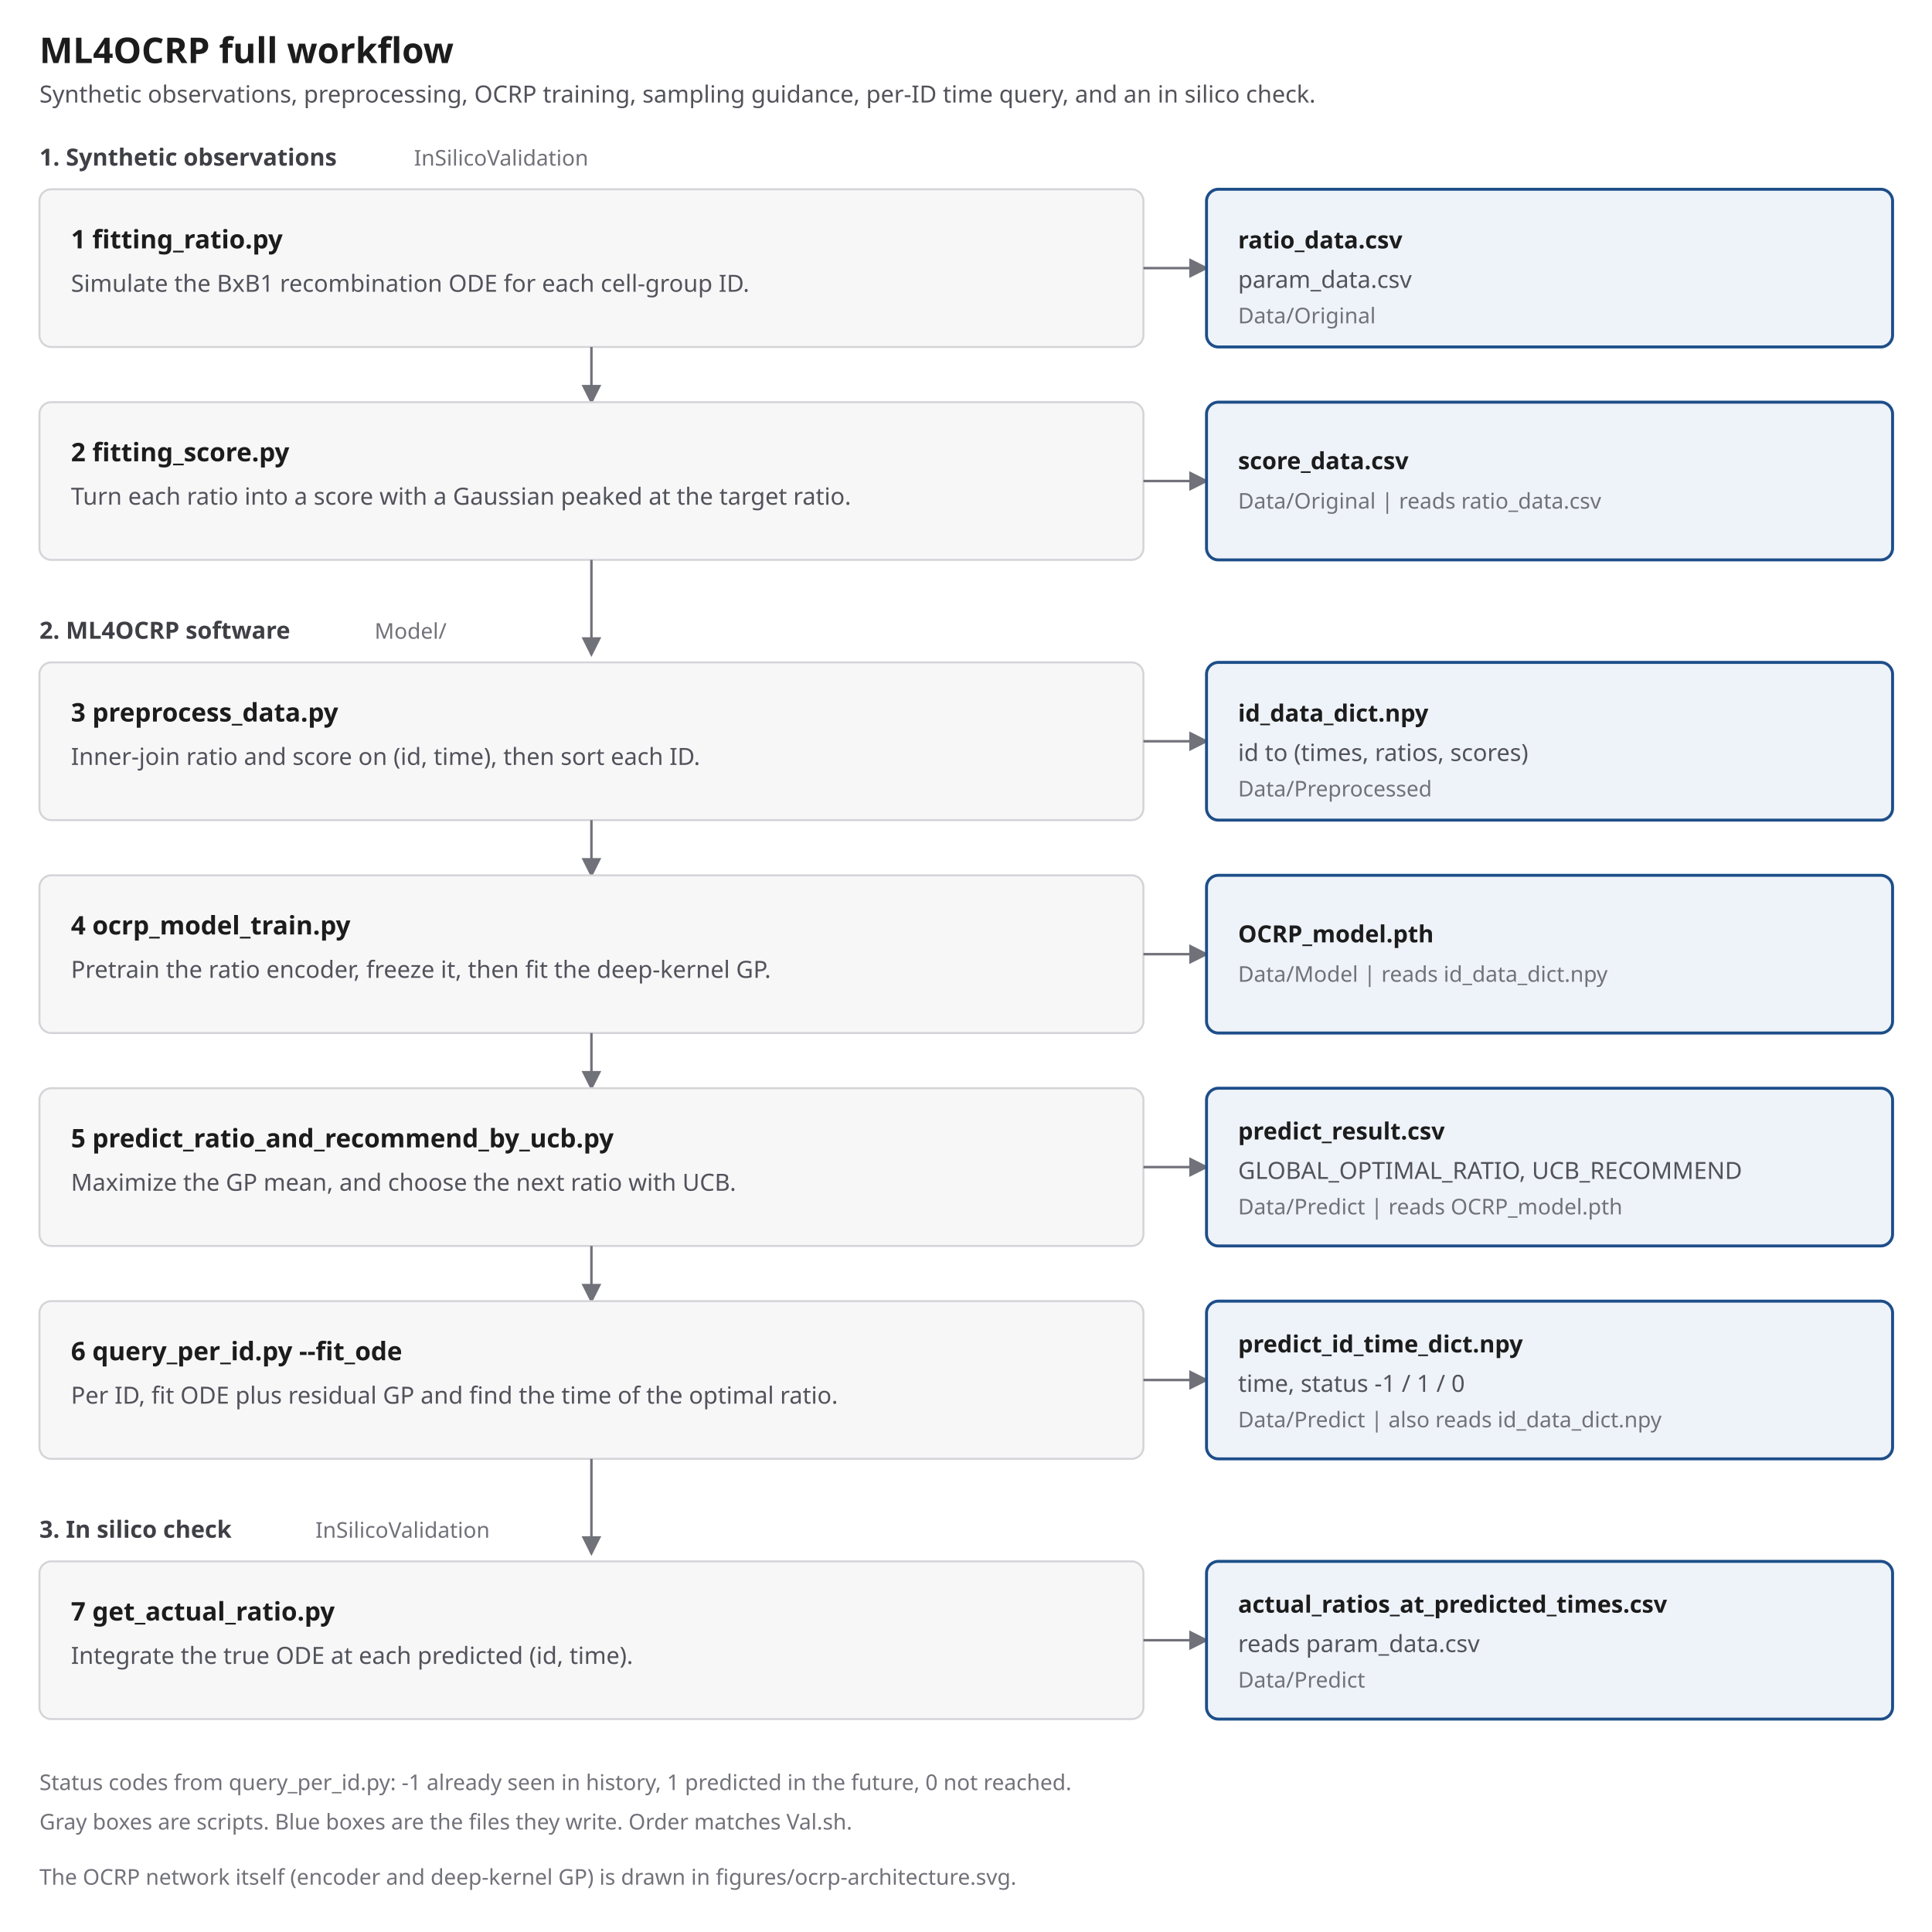
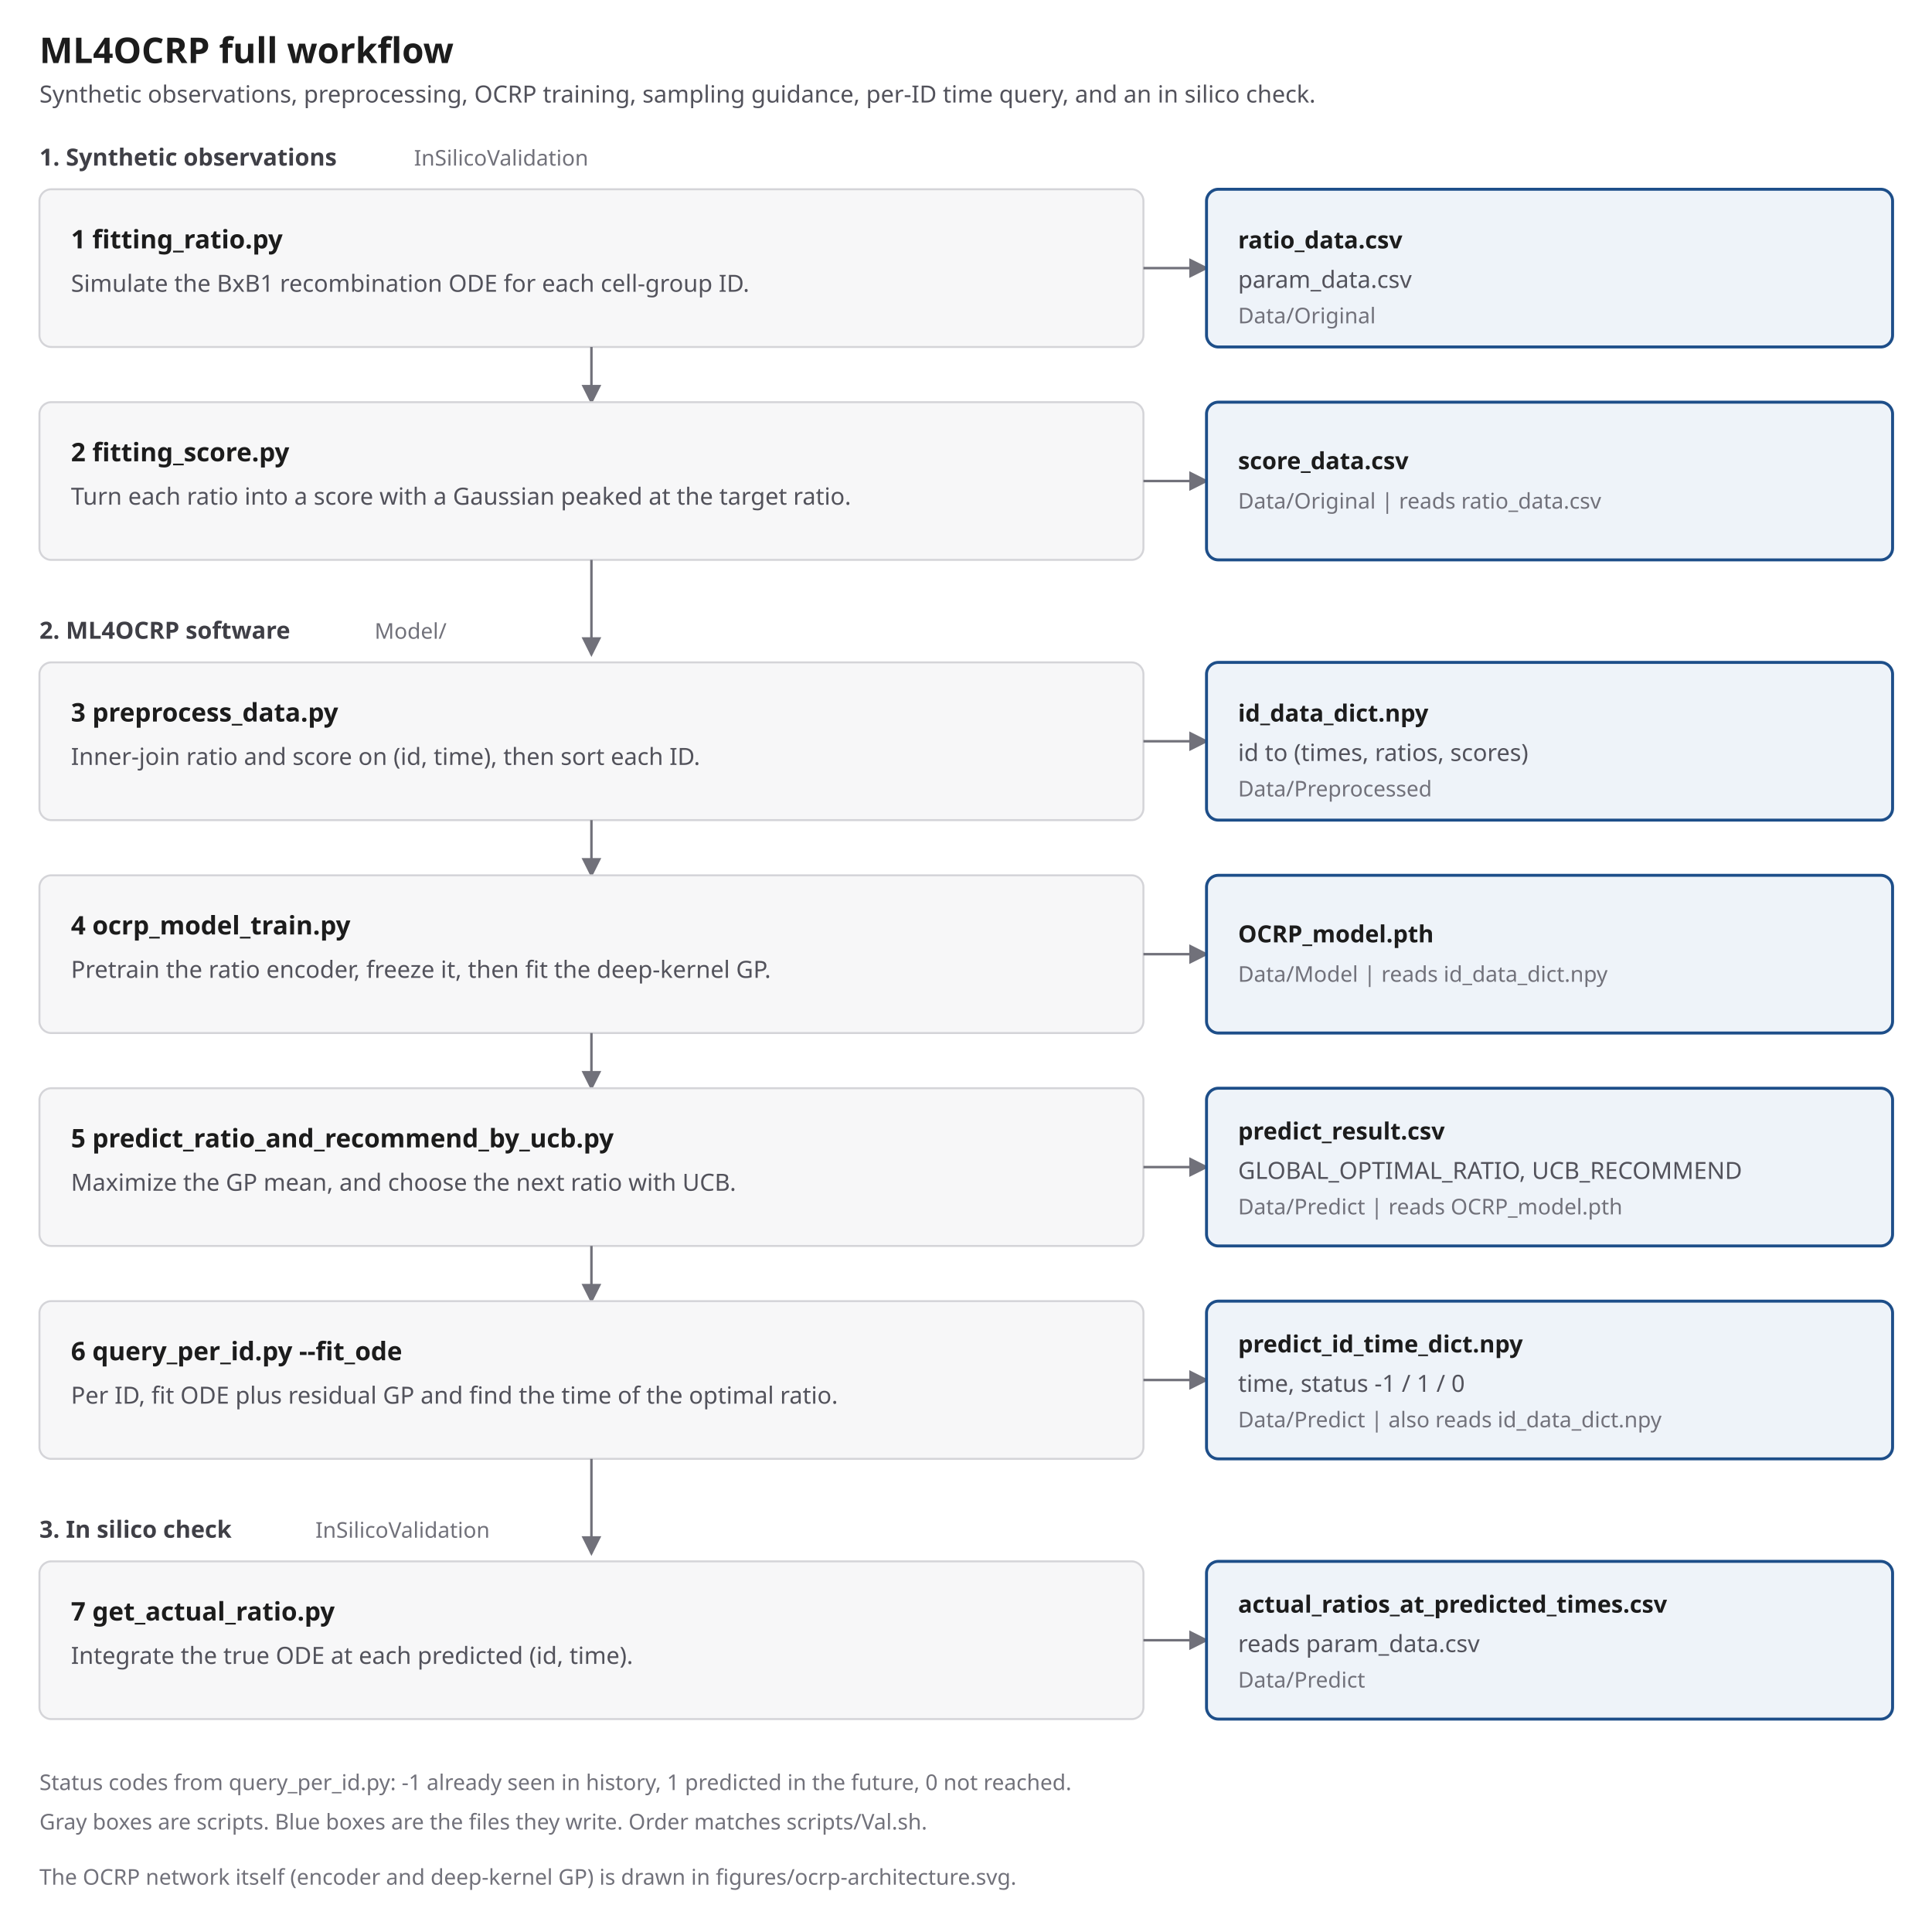
<svg xmlns="http://www.w3.org/2000/svg" viewBox="0 0 980 980" width="980" height="980" role="img" aria-label="ML4OCRP full workflow from synthetic data through preprocessing, training, recommendation, time query, and in silico check">
  <rect width="980" height="980" fill="#ffffff" />
  <text x="20" y="32" fill="#1c1c1c" font-family="Segoe UI, system-ui, sans-serif" font-size="18" font-weight="600">ML4OCRP full workflow</text>
  <text x="20" y="52" fill="#52525b" font-family="Segoe UI, system-ui, sans-serif" font-size="12">Synthetic observations, preprocessing, OCRP training, sampling guidance, per-ID time query, and an in silico check.</text>
  <defs>
    <marker id="flow-arrow" markerWidth="8" markerHeight="8" refX="7" refY="4" orient="auto">
      <path d="M0,0 L8,4 L0,8 Z" fill="#71717a" />
    </marker>
  </defs>
  <g font-family="Segoe UI, system-ui, sans-serif">
    <text x="20" y="84" fill="#3f3f46" font-size="12" font-weight="600">1. Synthetic observations</text>
    <text x="210" y="84" fill="#71717a" font-size="11">InSilicoValidation</text>
    <g>
      <rect x="20" y="96" width="560" height="80" rx="6" fill="#f7f7f8" stroke="#d4d4d8" />
      <text x="36" y="126" fill="#1c1c1c" font-size="13" font-weight="600">1  fitting_ratio.py</text>
      <text x="36" y="148" fill="#52525b" font-size="12">Simulate the BxB1 recombination ODE for each cell-group ID.</text>
    </g>
    <line x1="580" y1="136" x2="612" y2="136" stroke="#71717a" stroke-width="1.25" marker-end="url(#flow-arrow)" />
    <g>
      <rect x="612" y="96" width="348" height="80" rx="6" fill="#eef3f9" stroke="#1d4e89" stroke-width="1.5" />
      <text x="628" y="126" fill="#1c1c1c" font-size="12" font-weight="600">ratio_data.csv</text>
      <text x="628" y="146" fill="#52525b" font-size="12">param_data.csv</text>
      <text x="628" y="164" fill="#71717a" font-size="11">Data/Original</text>
    </g>
    <line x1="300" y1="176" x2="300" y2="204" stroke="#71717a" stroke-width="1.25" marker-end="url(#flow-arrow)" />
    <g>
      <rect x="20" y="204" width="560" height="80" rx="6" fill="#f7f7f8" stroke="#d4d4d8" />
      <text x="36" y="234" fill="#1c1c1c" font-size="13" font-weight="600">2  fitting_score.py</text>
      <text x="36" y="256" fill="#52525b" font-size="12">Turn each ratio into a score with a Gaussian peaked at the target ratio.</text>
    </g>
    <line x1="580" y1="244" x2="612" y2="244" stroke="#71717a" stroke-width="1.25" marker-end="url(#flow-arrow)" />
    <g>
      <rect x="612" y="204" width="348" height="80" rx="6" fill="#eef3f9" stroke="#1d4e89" stroke-width="1.5" />
      <text x="628" y="238" fill="#1c1c1c" font-size="12" font-weight="600">score_data.csv</text>
      <text x="628" y="258" fill="#71717a" font-size="11">Data/Original | reads ratio_data.csv</text>
    </g>
    <line x1="300" y1="284" x2="300" y2="332" stroke="#71717a" stroke-width="1.25" marker-end="url(#flow-arrow)" />
    <text x="20" y="324" fill="#3f3f46" font-size="12" font-weight="600">2. ML4OCRP software</text>
    <text x="190" y="324" fill="#71717a" font-size="11">Model/</text>
    <g>
      <rect x="20" y="336" width="560" height="80" rx="6" fill="#f7f7f8" stroke="#d4d4d8" />
      <text x="36" y="366" fill="#1c1c1c" font-size="13" font-weight="600">3  preprocess_data.py</text>
      <text x="36" y="388" fill="#52525b" font-size="12">Inner-join ratio and score on (id, time), then sort each ID.</text>
    </g>
    <line x1="580" y1="376" x2="612" y2="376" stroke="#71717a" stroke-width="1.25" marker-end="url(#flow-arrow)" />
    <g>
      <rect x="612" y="336" width="348" height="80" rx="6" fill="#eef3f9" stroke="#1d4e89" stroke-width="1.5" />
      <text x="628" y="366" fill="#1c1c1c" font-size="12" font-weight="600">id_data_dict.npy</text>
      <text x="628" y="386" fill="#52525b" font-size="12">id to (times, ratios, scores)</text>
      <text x="628" y="404" fill="#71717a" font-size="11">Data/Preprocessed</text>
    </g>
    <line x1="300" y1="416" x2="300" y2="444" stroke="#71717a" stroke-width="1.25" marker-end="url(#flow-arrow)" />
    <g>
      <rect x="20" y="444" width="560" height="80" rx="6" fill="#f7f7f8" stroke="#d4d4d8" />
      <text x="36" y="474" fill="#1c1c1c" font-size="13" font-weight="600">4  ocrp_model_train.py</text>
      <text x="36" y="496" fill="#52525b" font-size="12">Pretrain the ratio encoder, freeze it, then fit the deep-kernel GP.</text>
    </g>
    <line x1="580" y1="484" x2="612" y2="484" stroke="#71717a" stroke-width="1.25" marker-end="url(#flow-arrow)" />
    <g>
      <rect x="612" y="444" width="348" height="80" rx="6" fill="#eef3f9" stroke="#1d4e89" stroke-width="1.5" />
      <text x="628" y="478" fill="#1c1c1c" font-size="12" font-weight="600">OCRP_model.pth</text>
      <text x="628" y="498" fill="#71717a" font-size="11">Data/Model | reads id_data_dict.npy</text>
    </g>
    <line x1="300" y1="524" x2="300" y2="552" stroke="#71717a" stroke-width="1.25" marker-end="url(#flow-arrow)" />
    <g>
      <rect x="20" y="552" width="560" height="80" rx="6" fill="#f7f7f8" stroke="#d4d4d8" />
      <text x="36" y="582" fill="#1c1c1c" font-size="13" font-weight="600">5  predict_ratio_and_recommend_by_ucb.py</text>
      <text x="36" y="604" fill="#52525b" font-size="12">Maximize the GP mean, and choose the next ratio with UCB.</text>
    </g>
    <line x1="580" y1="592" x2="612" y2="592" stroke="#71717a" stroke-width="1.25" marker-end="url(#flow-arrow)" />
    <g>
      <rect x="612" y="552" width="348" height="80" rx="6" fill="#eef3f9" stroke="#1d4e89" stroke-width="1.5" />
      <text x="628" y="578" fill="#1c1c1c" font-size="12" font-weight="600">predict_result.csv</text>
      <text x="628" y="598" fill="#52525b" font-size="12">GLOBAL_OPTIMAL_RATIO, UCB_RECOMMEND</text>
      <text x="628" y="616" fill="#71717a" font-size="11">Data/Predict | reads OCRP_model.pth</text>
    </g>
    <line x1="300" y1="632" x2="300" y2="660" stroke="#71717a" stroke-width="1.25" marker-end="url(#flow-arrow)" />
    <g>
      <rect x="20" y="660" width="560" height="80" rx="6" fill="#f7f7f8" stroke="#d4d4d8" />
      <text x="36" y="690" fill="#1c1c1c" font-size="13" font-weight="600">6  query_per_id.py --fit_ode</text>
      <text x="36" y="712" fill="#52525b" font-size="12">Per ID, fit ODE plus residual GP and find the time of the optimal ratio.</text>
    </g>
    <line x1="580" y1="700" x2="612" y2="700" stroke="#71717a" stroke-width="1.25" marker-end="url(#flow-arrow)" />
    <g>
      <rect x="612" y="660" width="348" height="80" rx="6" fill="#eef3f9" stroke="#1d4e89" stroke-width="1.5" />
      <text x="628" y="686" fill="#1c1c1c" font-size="12" font-weight="600">predict_id_time_dict.npy</text>
      <text x="628" y="706" fill="#52525b" font-size="12">time, status -1 / 1 / 0</text>
      <text x="628" y="724" fill="#71717a" font-size="11">Data/Predict | also reads id_data_dict.npy</text>
    </g>
    <line x1="300" y1="740" x2="300" y2="788" stroke="#71717a" stroke-width="1.25" marker-end="url(#flow-arrow)" />
    <text x="20" y="780" fill="#3f3f46" font-size="12" font-weight="600">3. In silico check</text>
    <text x="160" y="780" fill="#71717a" font-size="11">InSilicoValidation</text>
    <g>
      <rect x="20" y="792" width="560" height="80" rx="6" fill="#f7f7f8" stroke="#d4d4d8" />
      <text x="36" y="822" fill="#1c1c1c" font-size="13" font-weight="600">7  get_actual_ratio.py</text>
      <text x="36" y="844" fill="#52525b" font-size="12">Integrate the true ODE at each predicted (id, time).</text>
    </g>
    <line x1="580" y1="832" x2="612" y2="832" stroke="#71717a" stroke-width="1.25" marker-end="url(#flow-arrow)" />
    <g>
      <rect x="612" y="792" width="348" height="80" rx="6" fill="#eef3f9" stroke="#1d4e89" stroke-width="1.5" />
      <text x="628" y="818" fill="#1c1c1c" font-size="12" font-weight="600">actual_ratios_at_predicted_times.csv</text>
      <text x="628" y="838" fill="#52525b" font-size="12">reads param_data.csv</text>
      <text x="628" y="856" fill="#71717a" font-size="11">Data/Predict</text>
    </g>
    <text x="20" y="908" fill="#71717a" font-size="11">Status codes from query_per_id.py: -1 already seen in history, 1 predicted in the future, 0 not reached.</text>
-     <text x="20" y="928" fill="#71717a" font-size="11">Gray boxes are scripts. Blue boxes are the files they write. Order matches Val.sh.</text>
+     <text x="20" y="928" fill="#71717a" font-size="11">Gray boxes are scripts. Blue boxes are the files they write. Order matches scripts/Val.sh.</text>
    <text x="20" y="956" fill="#71717a" font-size="11">The OCRP network itself (encoder and deep-kernel GP) is drawn in figures/ocrp-architecture.svg.</text>
  </g>
</svg>
